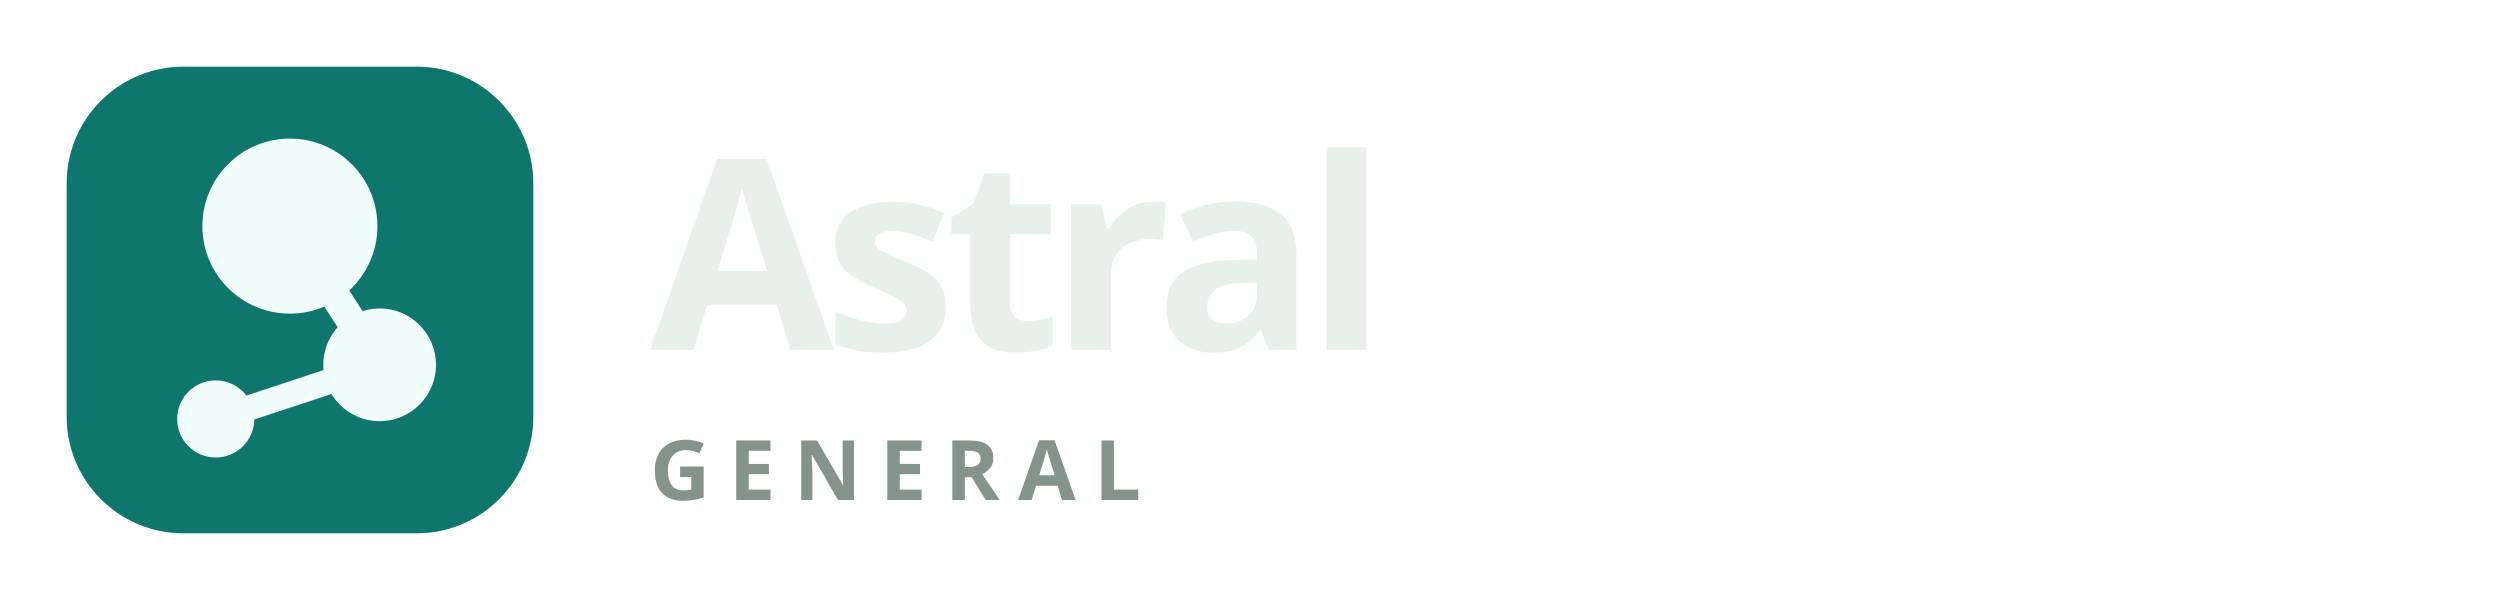
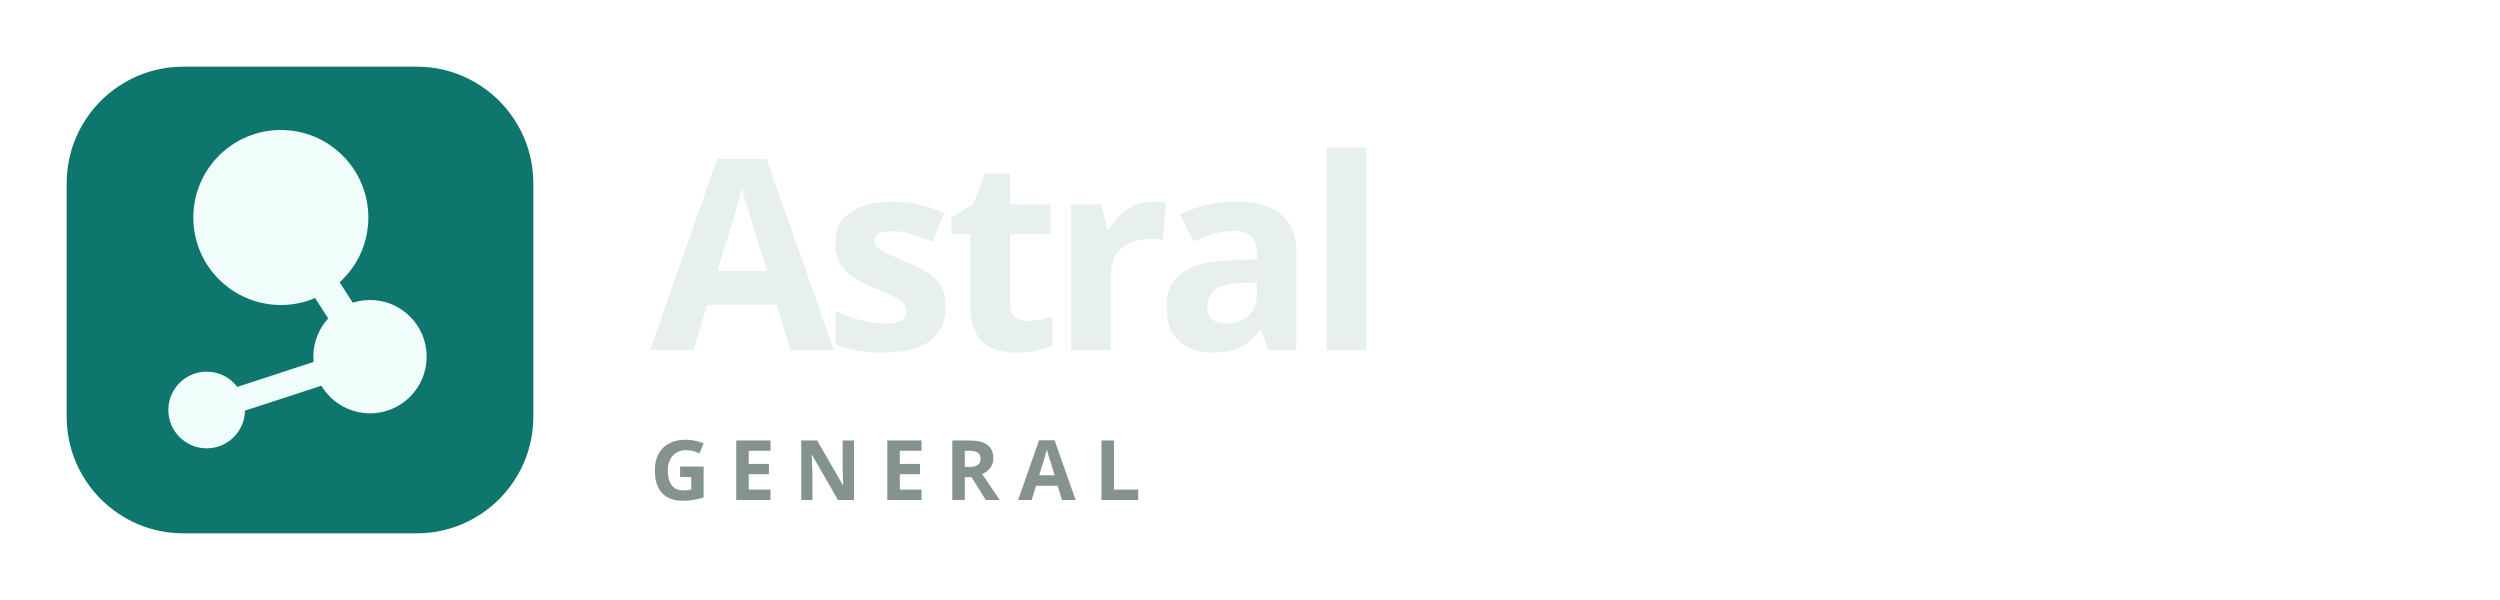
- <svg xmlns="http://www.w3.org/2000/svg" viewBox="0 0 300 72" fill="none" role="img" aria-label="Astral">
+ <svg xmlns="http://www.w3.org/2000/svg" viewBox="0 0 300 72" width="300" height="72" fill="none" role="img" aria-label="Astral">
  <g transform="translate(8 8)">
    <rect width="56" height="56" rx="14" fill="#0F766E" />
-     <g transform="translate(5.25 5.25) scale(0.089)">
-       <line x1="242" y1="156" x2="363" y2="343" stroke="#F0FDFA" stroke-width="40" stroke-linecap="round" />
-       <line x1="363" y1="343" x2="142" y2="416" stroke="#F0FDFA" stroke-width="34" stroke-linecap="round" />
-       <circle cx="242" cy="156" r="118" fill="#F0FDFA" />
-       <circle cx="363" cy="343" r="76" fill="#F0FDFA" />
-       <circle cx="142" cy="416" r="52" fill="#F0FDFA" />
+     <g fill="#F0FDFA" stroke="#F0FDFA" stroke-linecap="round">
+       <line x1="25.7" y1="18.1" x2="36.4" y2="34.8" stroke-width="3.5" />
+       <line x1="36.4" y1="34.8" x2="16.8" y2="41.2" stroke-width="3" />
+       <circle cx="25.7" cy="18.1" r="10.5" stroke="none" />
+       <circle cx="36.4" cy="34.8" r="6.8" stroke="none" />
+       <circle cx="16.8" cy="41.2" r="4.6" stroke="none" />
    </g>
  </g>
-   <text x="78" y="42" fill="#E8F0EC" font-family="Outfit, Noto Sans SC, system-ui, sans-serif" font-size="32" font-weight="800" letter-spacing="-0.04em">Astral</text>
-   <text x="78" y="60" fill="#84948C" font-family="Outfit, Noto Sans SC, system-ui, sans-serif" font-size="10" font-weight="700" letter-spacing="0.22em">GENERAL</text>
+   <text x="78" y="42" fill="#E8F0EC" font-family="Outfit, 'Noto Sans SC', system-ui, sans-serif" font-size="32" font-weight="800" letter-spacing="-0.04em">Astral</text>
+   <text x="78" y="60" fill="#84948C" font-family="Outfit, 'Noto Sans SC', system-ui, sans-serif" font-size="10" font-weight="700" letter-spacing="0.22em">GENERAL</text>
</svg>
